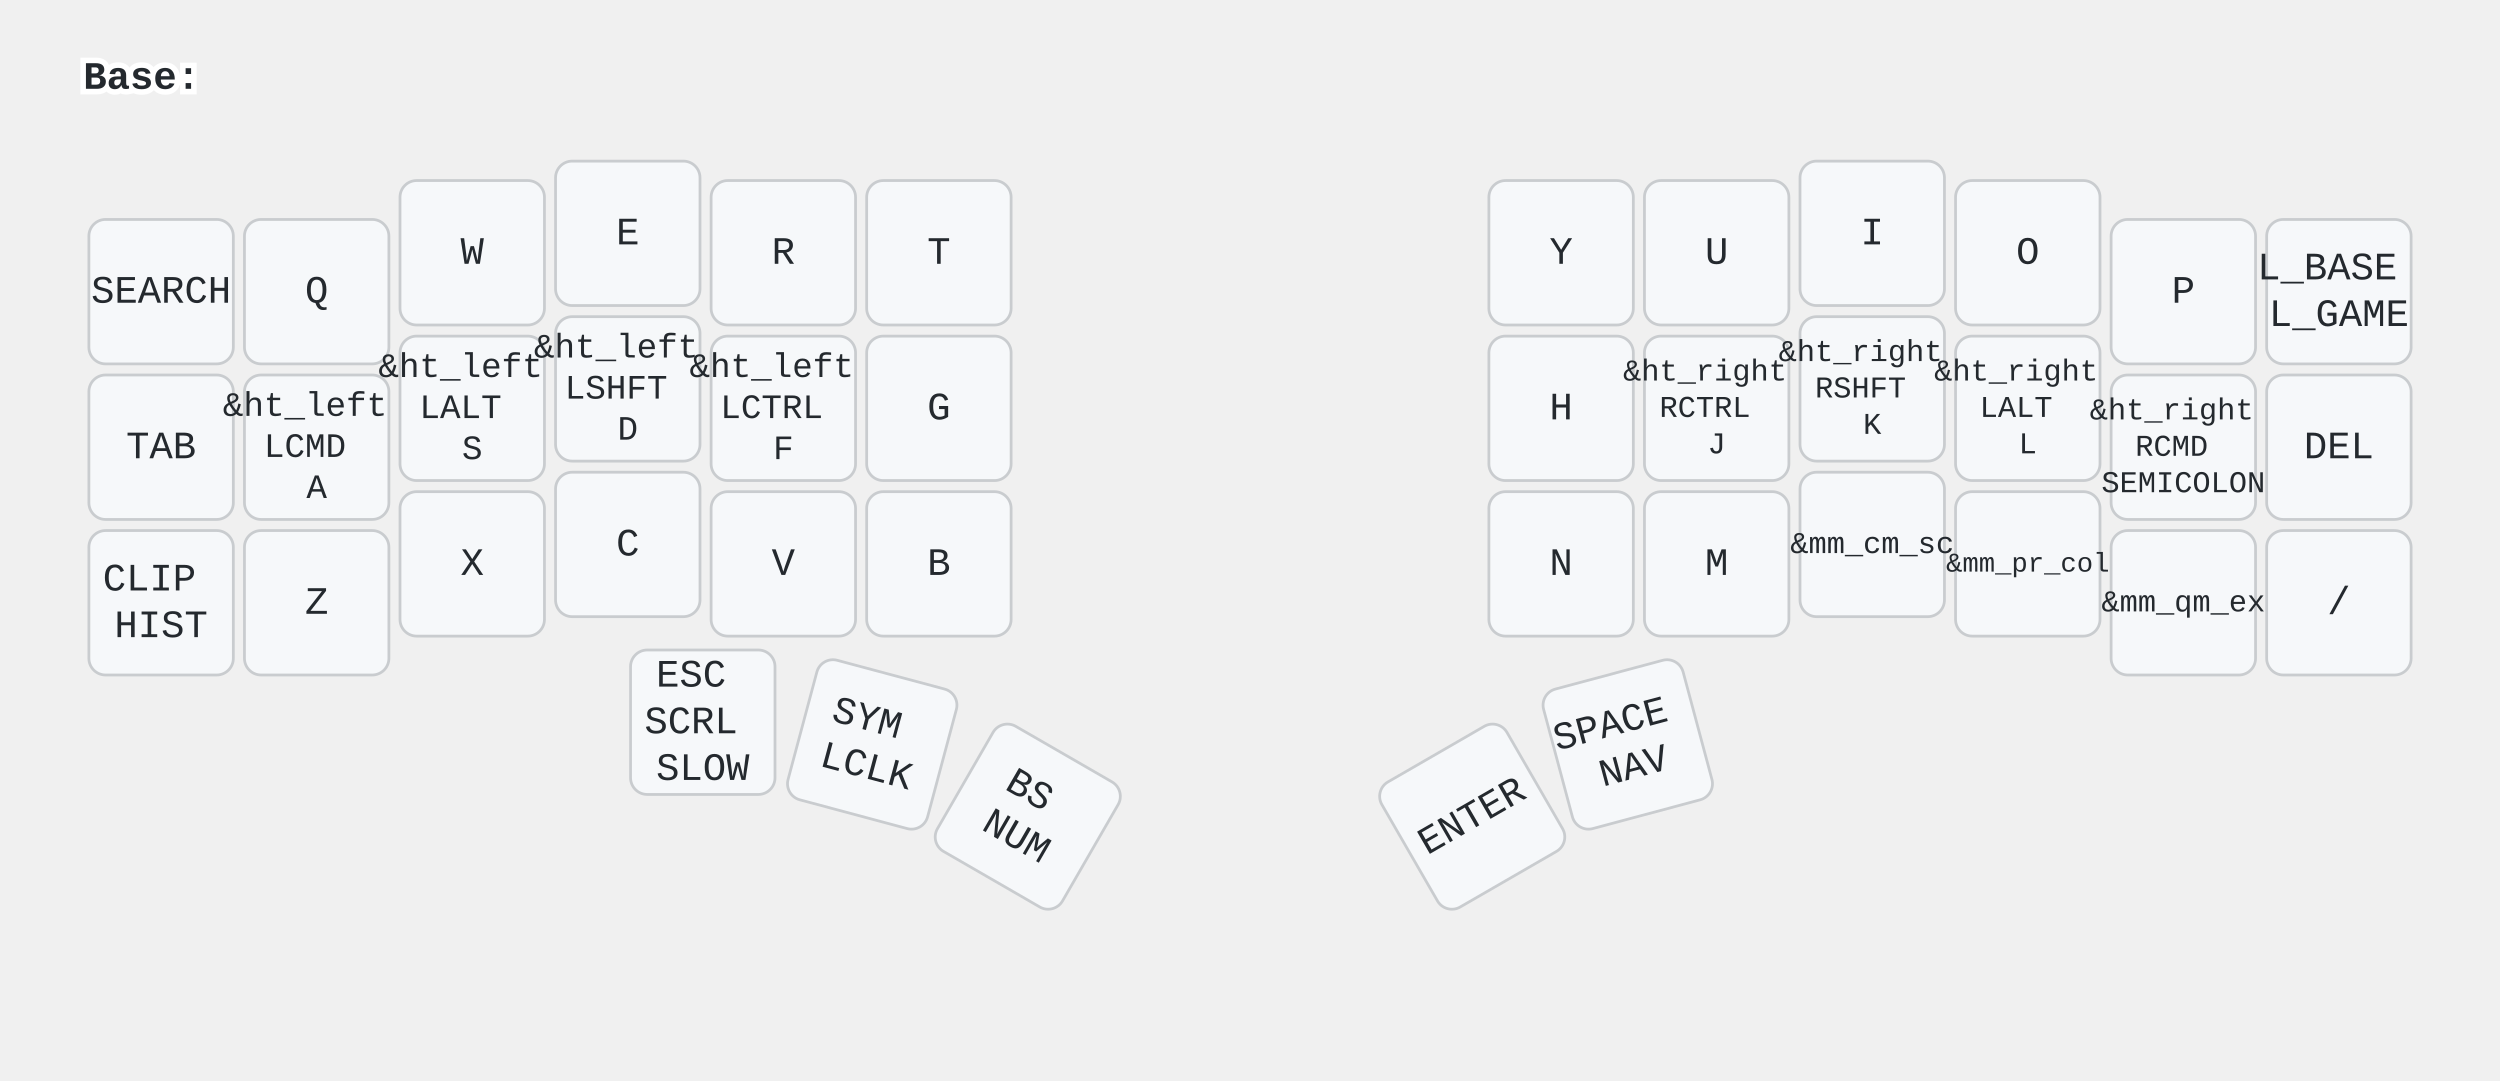
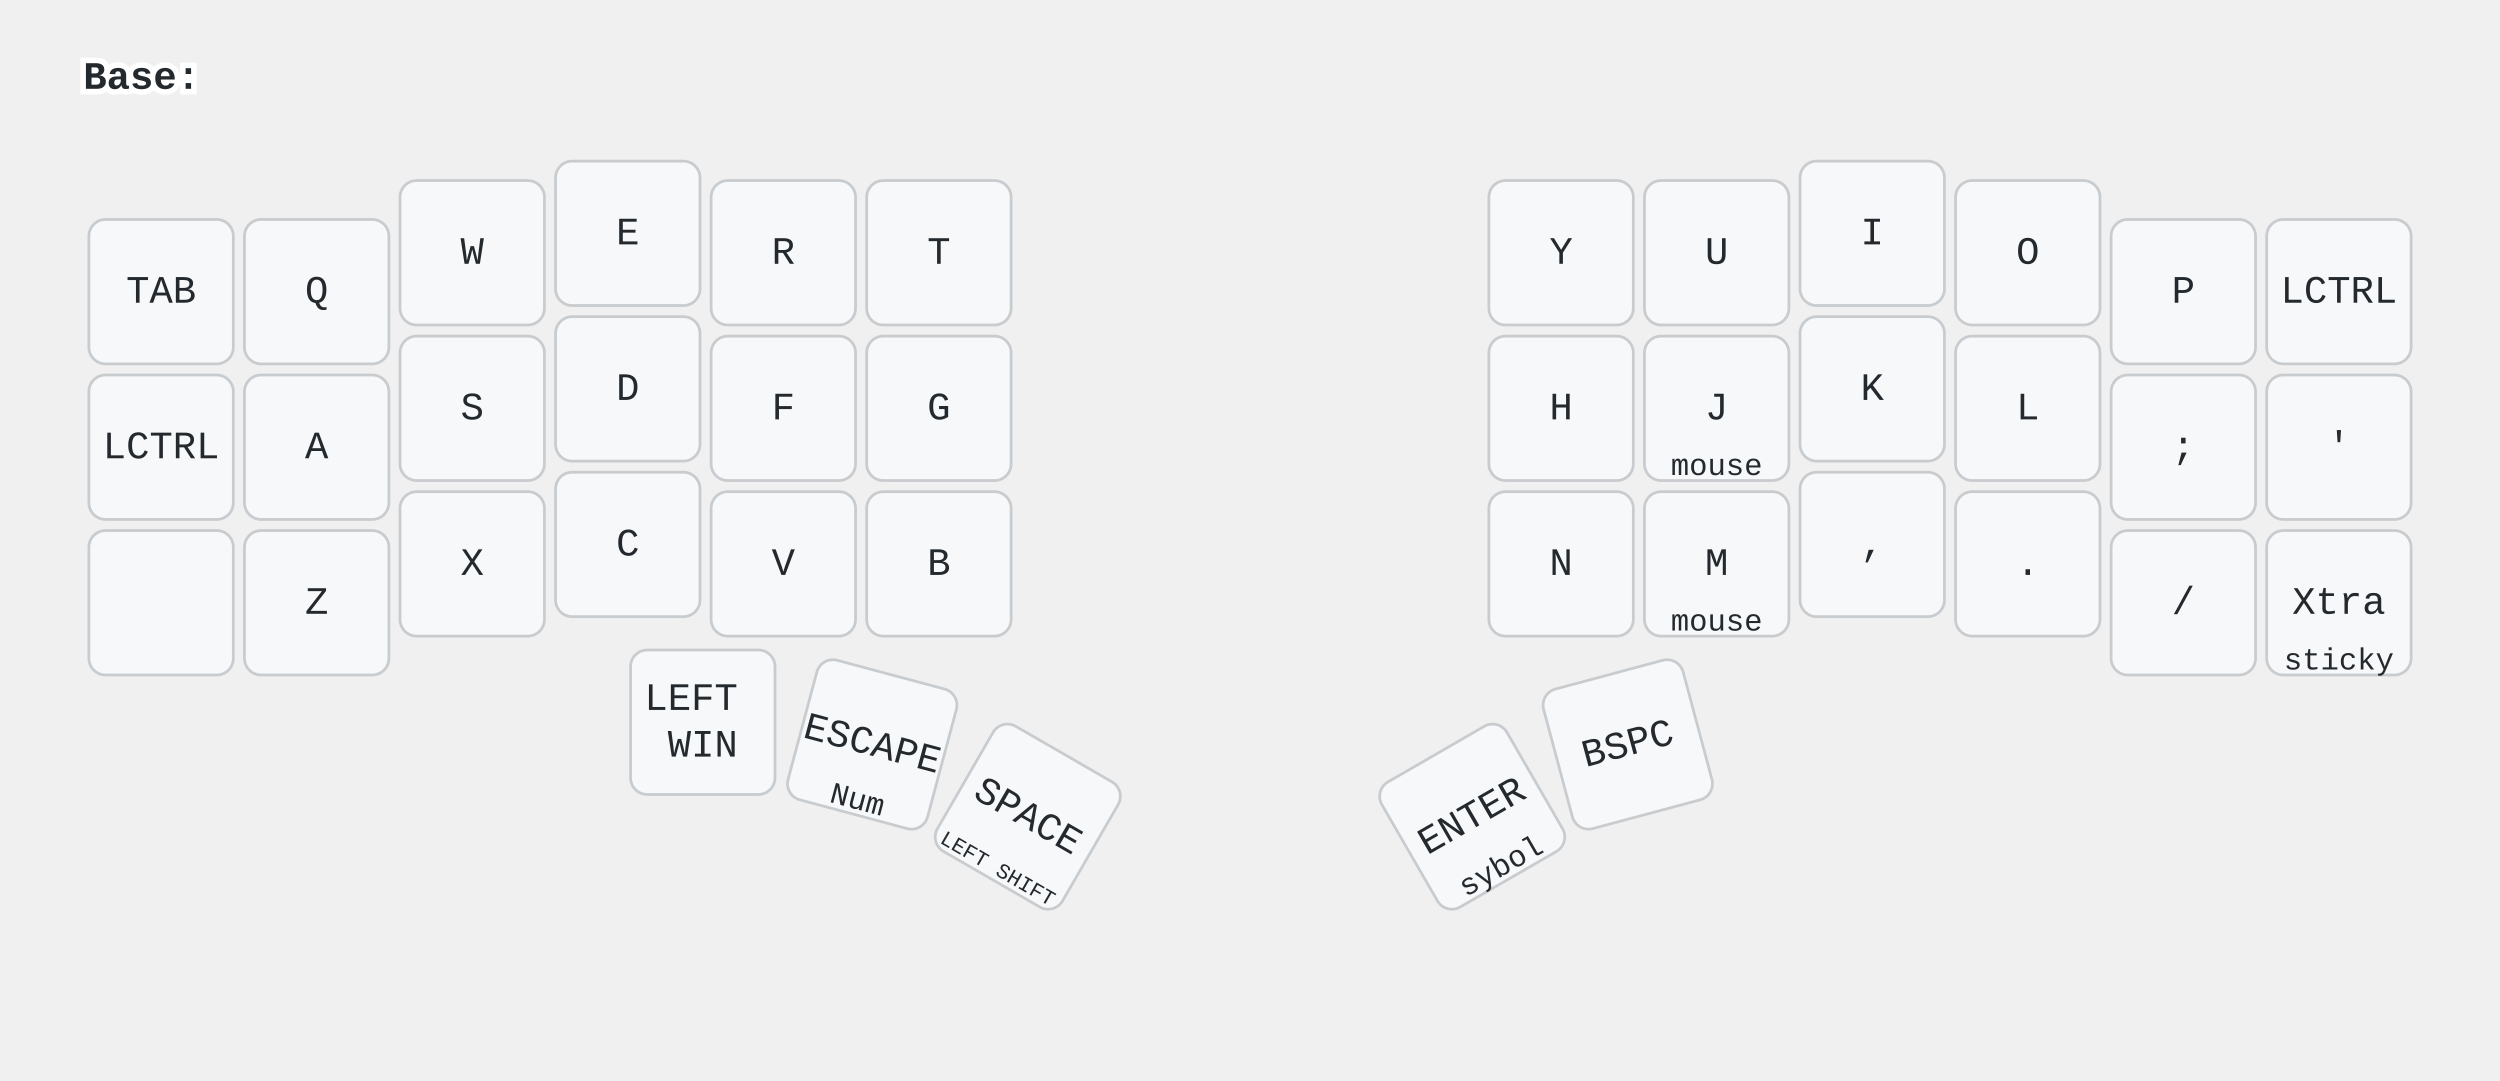
<svg xmlns="http://www.w3.org/2000/svg" width="900" height="389" viewBox="0 0 900 389" class="keymap">
  <style>/* inherit to force styles through use tags */
svg path {
    fill: inherit;
}

/* font and background color specifications */
svg.keymap {
    font-family: SFMono-Regular,Consolas,Liberation Mono,Menlo,monospace;
    font-size: 14px;
    font-kerning: normal;
    text-rendering: optimizeLegibility;
    fill: #24292e;
}

/* default key styling */
rect.key {
    fill: #f6f8fa;
}

rect.key, rect.combo {
    stroke: #c9cccf;
    stroke-width: 1;
}

/* default key side styling, only used is draw_key_sides is set */
rect.side {
    filter: brightness(90%);
}

/* color accent for combo boxes */
rect.combo, rect.combo-separate {
    fill: #cdf;
}

/* color accent for held keys */
rect.held, rect.combo.held {
    fill: #fdd;
}

/* color accent for ghost (optional) keys */
rect.ghost, rect.combo.ghost {
    stroke-dasharray: 4, 4;
    stroke-width: 2;
}

text {
    text-anchor: middle;
    dominant-baseline: middle;
}

/* styling for layer labels */
text.label {
    font-weight: bold;
    text-anchor: start;
    stroke: white;
    stroke-width: 4;
    paint-order: stroke;
}

/* styling for optional footer */
text.footer {
    text-anchor: end;
    dominant-baseline: auto;
    stroke: white;
    stroke-width: 4;
    paint-order: stroke;
}

/* styling for combo tap, and key non-tap label text */
text.combo, text.hold, text.shifted, text.left, text.right, text.tl, text.tr, text.bl, text.br {
    font-size: 11px;
}

text.hold, text.bl, text.br {
    text-anchor: middle;
    dominant-baseline: auto;
}

text.shifted, text.tl, text.tr {
    text-anchor: middle;
    dominant-baseline: hanging;
}

text.left, text.tl, text.bl {
    text-anchor: start;
}

text.right, text.tr, text.br {
    text-anchor: end;
}

text.layer-activator {
    text-decoration: underline;
}

/* styling for hold/shifted label text in combo box */
text.combo.hold, text.combo.shifted, text.combo.left, text.combo.right {
    font-size: 8px;
}

/* lighter symbol for transparent keys */
text.trans {
    fill: #7b7e81;
}

/* styling for combo dendrons */
path.combo {
    stroke-width: 1;
    stroke: gray;
    fill: none;
}

/* Start Tabler Icons Cleanup */
/* cannot use height/width with glyphs */
.icon-tabler &gt; path {
    fill: inherit;
    stroke: inherit;
    stroke-width: 2;
}
/* hide tabler's default box */
.icon-tabler &gt; path[stroke="none"][fill="none"] {
    visibility: hidden;
}
/* End Tabler Icons Cleanup */

@media (prefers-color-scheme: dark) {
svg.keymap { fill: #d1d6db; }
rect.key { fill: #3f4750; }
rect.key, rect.combo { stroke: #60666c; }
rect.combo, rect.combo-separate { fill: #1f3d7a; }
rect.held, rect.combo.held { fill: #854747; }
text.label, text.footer { stroke: black; }
text.trans { fill: #7e8184; }
path.combo { stroke: #7f7f7f; }

}</style>
  <g transform="translate(30, 0)" class="layer-Base">
    <text x="0" y="28" class="label" id="Base">Base:</text>
    <g transform="translate(0, 56)">
      <g transform="translate(28, 49)" class="key keypos-0">
        <rect rx="6" ry="6" x="-26" y="-26" width="52" height="52" class="key" />
-         <text x="0" y="0" class="key tap">SEARCH</text>
+         <text x="0" y="0" class="key tap">TAB</text>
      </g>
      <g transform="translate(84, 49)" class="key keypos-1">
        <rect rx="6" ry="6" x="-26" y="-26" width="52" height="52" class="key" />
        <text x="0" y="0" class="key tap">Q</text>
      </g>
      <g transform="translate(140, 35)" class="key keypos-2">
        <rect rx="6" ry="6" x="-26" y="-26" width="52" height="52" class="key" />
        <text x="0" y="0" class="key tap">W</text>
      </g>
      <g transform="translate(196, 28)" class="key keypos-3">
        <rect rx="6" ry="6" x="-26" y="-26" width="52" height="52" class="key" />
        <text x="0" y="0" class="key tap">E</text>
      </g>
      <g transform="translate(252, 35)" class="key keypos-4">
        <rect rx="6" ry="6" x="-26" y="-26" width="52" height="52" class="key" />
        <text x="0" y="0" class="key tap">R</text>
      </g>
      <g transform="translate(308, 35)" class="key keypos-5">
        <rect rx="6" ry="6" x="-26" y="-26" width="52" height="52" class="key" />
        <text x="0" y="0" class="key tap">T</text>
      </g>
      <g transform="translate(532, 35)" class="key keypos-6">
        <rect rx="6" ry="6" x="-26" y="-26" width="52" height="52" class="key" />
        <text x="0" y="0" class="key tap">Y</text>
      </g>
      <g transform="translate(588, 35)" class="key keypos-7">
        <rect rx="6" ry="6" x="-26" y="-26" width="52" height="52" class="key" />
        <text x="0" y="0" class="key tap">U</text>
      </g>
      <g transform="translate(644, 28)" class="key keypos-8">
        <rect rx="6" ry="6" x="-26" y="-26" width="52" height="52" class="key" />
        <text x="0" y="0" class="key tap">I</text>
      </g>
      <g transform="translate(700, 35)" class="key keypos-9">
        <rect rx="6" ry="6" x="-26" y="-26" width="52" height="52" class="key" />
        <text x="0" y="0" class="key tap">O</text>
      </g>
      <g transform="translate(756, 49)" class="key keypos-10">
        <rect rx="6" ry="6" x="-26" y="-26" width="52" height="52" class="key" />
        <text x="0" y="0" class="key tap">P</text>
      </g>
      <g transform="translate(812, 49)" class="key keypos-11">
        <rect rx="6" ry="6" x="-26" y="-26" width="52" height="52" class="key" />
+         <text x="0" y="0" class="key tap">LCTRL</text>
+       </g>
+       <g transform="translate(28, 105)" class="key keypos-12">
+         <rect rx="6" ry="6" x="-26" y="-26" width="52" height="52" class="key" />
+         <text x="0" y="0" class="key tap">LCTRL</text>
+       </g>
+       <g transform="translate(84, 105)" class="key keypos-13">
+         <rect rx="6" ry="6" x="-26" y="-26" width="52" height="52" class="key" />
+         <text x="0" y="0" class="key tap">A</text>
+       </g>
+       <g transform="translate(140, 91)" class="key keypos-14">
+         <rect rx="6" ry="6" x="-26" y="-26" width="52" height="52" class="key" />
+         <text x="0" y="0" class="key tap">S</text>
+       </g>
+       <g transform="translate(196, 84)" class="key keypos-15">
+         <rect rx="6" ry="6" x="-26" y="-26" width="52" height="52" class="key" />
+         <text x="0" y="0" class="key tap">D</text>
+       </g>
+       <g transform="translate(252, 91)" class="key keypos-16">
+         <rect rx="6" ry="6" x="-26" y="-26" width="52" height="52" class="key" />
+         <text x="0" y="0" class="key tap">F</text>
+       </g>
+       <g transform="translate(308, 91)" class="key keypos-17">
+         <rect rx="6" ry="6" x="-26" y="-26" width="52" height="52" class="key" />
+         <text x="0" y="0" class="key tap">G</text>
+       </g>
+       <g transform="translate(532, 91)" class="key keypos-18">
+         <rect rx="6" ry="6" x="-26" y="-26" width="52" height="52" class="key" />
+         <text x="0" y="0" class="key tap">H</text>
+       </g>
+       <g transform="translate(588, 91)" class="key keypos-19">
+         <rect rx="6" ry="6" x="-26" y="-26" width="52" height="52" class="key" />
+         <text x="0" y="0" class="key tap">J</text>
+         <text x="0" y="24" class="key hold">mouse</text>
+       </g>
+       <g transform="translate(644, 84)" class="key keypos-20">
+         <rect rx="6" ry="6" x="-26" y="-26" width="52" height="52" class="key" />
+         <text x="0" y="0" class="key tap">K</text>
+       </g>
+       <g transform="translate(700, 91)" class="key keypos-21">
+         <rect rx="6" ry="6" x="-26" y="-26" width="52" height="52" class="key" />
+         <text x="0" y="0" class="key tap">L</text>
+       </g>
+       <g transform="translate(756, 105)" class="key keypos-22">
+         <rect rx="6" ry="6" x="-26" y="-26" width="52" height="52" class="key" />
+         <text x="0" y="0" class="key tap">;</text>
+       </g>
+       <g transform="translate(812, 105)" class="key keypos-23">
+         <rect rx="6" ry="6" x="-26" y="-26" width="52" height="52" class="key" />
+         <text x="0" y="0" class="key tap">'</text>
+       </g>
+       <g transform="translate(28, 161)" class="key keypos-24">
+         <rect rx="6" ry="6" x="-26" y="-26" width="52" height="52" class="key" />
+       </g>
+       <g transform="translate(84, 161)" class="key keypos-25">
+         <rect rx="6" ry="6" x="-26" y="-26" width="52" height="52" class="key" />
+         <text x="0" y="0" class="key tap">Z</text>
+       </g>
+       <g transform="translate(140, 147)" class="key keypos-26">
+         <rect rx="6" ry="6" x="-26" y="-26" width="52" height="52" class="key" />
+         <text x="0" y="0" class="key tap">X</text>
+       </g>
+       <g transform="translate(196, 140)" class="key keypos-27">
+         <rect rx="6" ry="6" x="-26" y="-26" width="52" height="52" class="key" />
+         <text x="0" y="0" class="key tap">C</text>
+       </g>
+       <g transform="translate(252, 147)" class="key keypos-28">
+         <rect rx="6" ry="6" x="-26" y="-26" width="52" height="52" class="key" />
+         <text x="0" y="0" class="key tap">V</text>
+       </g>
+       <g transform="translate(308, 147)" class="key keypos-29">
+         <rect rx="6" ry="6" x="-26" y="-26" width="52" height="52" class="key" />
+         <text x="0" y="0" class="key tap">B</text>
+       </g>
+       <g transform="translate(532, 147)" class="key keypos-30">
+         <rect rx="6" ry="6" x="-26" y="-26" width="52" height="52" class="key" />
+         <text x="0" y="0" class="key tap">N</text>
+       </g>
+       <g transform="translate(588, 147)" class="key keypos-31">
+         <rect rx="6" ry="6" x="-26" y="-26" width="52" height="52" class="key" />
+         <text x="0" y="0" class="key tap">M</text>
+         <text x="0" y="24" class="key hold">mouse</text>
+       </g>
+       <g transform="translate(644, 140)" class="key keypos-32">
+         <rect rx="6" ry="6" x="-26" y="-26" width="52" height="52" class="key" />
+         <text x="0" y="0" class="key tap">,</text>
+       </g>
+       <g transform="translate(700, 147)" class="key keypos-33">
+         <rect rx="6" ry="6" x="-26" y="-26" width="52" height="52" class="key" />
+         <text x="0" y="0" class="key tap">.</text>
+       </g>
+       <g transform="translate(756, 161)" class="key keypos-34">
+         <rect rx="6" ry="6" x="-26" y="-26" width="52" height="52" class="key" />
+         <text x="0" y="0" class="key tap">/</text>
+       </g>
+       <g transform="translate(812, 161)" class="key keypos-35">
+         <rect rx="6" ry="6" x="-26" y="-26" width="52" height="52" class="key" />
+         <text x="0" y="0" class="key tap">Xtra</text>
+         <text x="0" y="24" class="key hold">sticky</text>
+       </g>
+       <g transform="translate(223, 204)" class="key keypos-36">
+         <rect rx="6" ry="6" x="-26" y="-26" width="52" height="52" class="key" />
        <text x="0" y="0" class="key tap">
-           <tspan x="0" dy="-0.6em">L_BASE</tspan>
-           <tspan x="0" dy="1.2em">L_GAME</tspan>
+           <tspan x="0" dy="-0.6em">LEFT</tspan>
+           <tspan x="0" dy="1.2em">WIN</tspan>
        </text>
      </g>
-       <g transform="translate(28, 105)" class="key keypos-12">
-         <rect rx="6" ry="6" x="-26" y="-26" width="52" height="52" class="key" />
-         <text x="0" y="0" class="key tap">TAB</text>
-       </g>
-       <g transform="translate(84, 105)" class="key keypos-13">
-         <rect rx="6" ry="6" x="-26" y="-26" width="52" height="52" class="key" />
-         <text x="0" y="0" class="key tap">
-           <tspan x="0" dy="-1.2em" style="font-size: 88%">&amp;ht_left</tspan>
-           <tspan x="0" dy="1.2em" style="font-size: 88%">LCMD</tspan>
-           <tspan x="0" dy="1.2em" style="font-size: 88%">A</tspan>
+       <g transform="translate(284, 212) rotate(15.0)" class="key keypos-37">
+         <rect rx="6" ry="6" x="-26" y="-26" width="52" height="52" class="key" />
+         <text x="0" y="0" class="key tap">ESCAPE</text>
+         <text x="0" y="24" class="key hold">Num</text>
+       </g>
+       <g transform="translate(340, 238) rotate(30.0)" class="key keypos-38">
+         <rect rx="6" ry="6" x="-26" y="-26" width="52" height="52" class="key" />
+         <text x="0" y="0" class="key tap">SPACE</text>
+         <text x="0" y="24" class="key hold">
+           <tspan style="font-size: 70%">LEFT SHIFT</tspan>
        </text>
      </g>
-       <g transform="translate(140, 91)" class="key keypos-14">
-         <rect rx="6" ry="6" x="-26" y="-26" width="52" height="52" class="key" />
-         <text x="0" y="0" class="key tap">
-           <tspan x="0" dy="-1.2em" style="font-size: 88%">&amp;ht_left</tspan>
-           <tspan x="0" dy="1.2em" style="font-size: 88%">LALT</tspan>
-           <tspan x="0" dy="1.2em" style="font-size: 88%">S</tspan>
-         </text>
-       </g>
-       <g transform="translate(196, 84)" class="key keypos-15">
-         <rect rx="6" ry="6" x="-26" y="-26" width="52" height="52" class="key" />
-         <text x="0" y="0" class="key tap">
-           <tspan x="0" dy="-1.2em" style="font-size: 88%">&amp;ht_left</tspan>
-           <tspan x="0" dy="1.2em" style="font-size: 88%">LSHFT</tspan>
-           <tspan x="0" dy="1.2em" style="font-size: 88%">D</tspan>
-         </text>
-       </g>
-       <g transform="translate(252, 91)" class="key keypos-16">
-         <rect rx="6" ry="6" x="-26" y="-26" width="52" height="52" class="key" />
-         <text x="0" y="0" class="key tap">
-           <tspan x="0" dy="-1.2em" style="font-size: 88%">&amp;ht_left</tspan>
-           <tspan x="0" dy="1.2em" style="font-size: 88%">LCTRL</tspan>
-           <tspan x="0" dy="1.2em" style="font-size: 88%">F</tspan>
-         </text>
-       </g>
-       <g transform="translate(308, 91)" class="key keypos-17">
-         <rect rx="6" ry="6" x="-26" y="-26" width="52" height="52" class="key" />
-         <text x="0" y="0" class="key tap">G</text>
-       </g>
-       <g transform="translate(532, 91)" class="key keypos-18">
-         <rect rx="6" ry="6" x="-26" y="-26" width="52" height="52" class="key" />
-         <text x="0" y="0" class="key tap">H</text>
-       </g>
-       <g transform="translate(588, 91)" class="key keypos-19">
-         <rect rx="6" ry="6" x="-26" y="-26" width="52" height="52" class="key" />
-         <text x="0" y="0" class="key tap">
-           <tspan x="0" dy="-1.2em" style="font-size: 78%">&amp;ht_right</tspan>
-           <tspan x="0" dy="1.2em" style="font-size: 78%">RCTRL</tspan>
-           <tspan x="0" dy="1.2em" style="font-size: 78%">J</tspan>
-         </text>
-       </g>
-       <g transform="translate(644, 84)" class="key keypos-20">
-         <rect rx="6" ry="6" x="-26" y="-26" width="52" height="52" class="key" />
-         <text x="0" y="0" class="key tap">
-           <tspan x="0" dy="-1.2em" style="font-size: 78%">&amp;ht_right</tspan>
-           <tspan x="0" dy="1.2em" style="font-size: 78%">RSHFT</tspan>
-           <tspan x="0" dy="1.2em" style="font-size: 78%">K</tspan>
-         </text>
-       </g>
-       <g transform="translate(700, 91)" class="key keypos-21">
-         <rect rx="6" ry="6" x="-26" y="-26" width="52" height="52" class="key" />
-         <text x="0" y="0" class="key tap">
-           <tspan x="0" dy="-1.2em" style="font-size: 78%">&amp;ht_right</tspan>
-           <tspan x="0" dy="1.2em" style="font-size: 78%">LALT</tspan>
-           <tspan x="0" dy="1.2em" style="font-size: 78%">L</tspan>
-         </text>
-       </g>
-       <g transform="translate(756, 105)" class="key keypos-22">
-         <rect rx="6" ry="6" x="-26" y="-26" width="52" height="52" class="key" />
-         <text x="0" y="0" class="key tap">
-           <tspan x="0" dy="-1.2em" style="font-size: 78%">&amp;ht_right</tspan>
-           <tspan x="0" dy="1.2em" style="font-size: 78%">RCMD</tspan>
-           <tspan x="0" dy="1.2em" style="font-size: 78%">SEMICOLON</tspan>
-         </text>
-       </g>
-       <g transform="translate(812, 105)" class="key keypos-23">
-         <rect rx="6" ry="6" x="-26" y="-26" width="52" height="52" class="key" />
-         <text x="0" y="0" class="key tap">DEL</text>
-       </g>
-       <g transform="translate(28, 161)" class="key keypos-24">
-         <rect rx="6" ry="6" x="-26" y="-26" width="52" height="52" class="key" />
-         <text x="0" y="0" class="key tap">
-           <tspan x="0" dy="-0.6em">CLIP</tspan>
-           <tspan x="0" dy="1.2em">HIST</tspan>
-         </text>
-       </g>
-       <g transform="translate(84, 161)" class="key keypos-25">
-         <rect rx="6" ry="6" x="-26" y="-26" width="52" height="52" class="key" />
-         <text x="0" y="0" class="key tap">Z</text>
-       </g>
-       <g transform="translate(140, 147)" class="key keypos-26">
-         <rect rx="6" ry="6" x="-26" y="-26" width="52" height="52" class="key" />
-         <text x="0" y="0" class="key tap">X</text>
-       </g>
-       <g transform="translate(196, 140)" class="key keypos-27">
-         <rect rx="6" ry="6" x="-26" y="-26" width="52" height="52" class="key" />
-         <text x="0" y="0" class="key tap">C</text>
-       </g>
-       <g transform="translate(252, 147)" class="key keypos-28">
-         <rect rx="6" ry="6" x="-26" y="-26" width="52" height="52" class="key" />
-         <text x="0" y="0" class="key tap">V</text>
-       </g>
-       <g transform="translate(308, 147)" class="key keypos-29">
-         <rect rx="6" ry="6" x="-26" y="-26" width="52" height="52" class="key" />
-         <text x="0" y="0" class="key tap">B</text>
-       </g>
-       <g transform="translate(532, 147)" class="key keypos-30">
-         <rect rx="6" ry="6" x="-26" y="-26" width="52" height="52" class="key" />
-         <text x="0" y="0" class="key tap">N</text>
-       </g>
-       <g transform="translate(588, 147)" class="key keypos-31">
-         <rect rx="6" ry="6" x="-26" y="-26" width="52" height="52" class="key" />
-         <text x="0" y="0" class="key tap">M</text>
-       </g>
-       <g transform="translate(644, 140)" class="key keypos-32">
-         <rect rx="6" ry="6" x="-26" y="-26" width="52" height="52" class="key" />
-         <text x="0" y="0" class="key tap">
-           <tspan style="font-size: 78%">&amp;mm_cm_sc</tspan>
-         </text>
-       </g>
-       <g transform="translate(700, 147)" class="key keypos-33">
-         <rect rx="6" ry="6" x="-26" y="-26" width="52" height="52" class="key" />
-         <text x="0" y="0" class="key tap">
-           <tspan style="font-size: 70%">&amp;mm_pr_col</tspan>
-         </text>
-       </g>
-       <g transform="translate(756, 161)" class="key keypos-34">
-         <rect rx="6" ry="6" x="-26" y="-26" width="52" height="52" class="key" />
-         <text x="0" y="0" class="key tap">
-           <tspan style="font-size: 78%">&amp;mm_qm_ex</tspan>
-         </text>
-       </g>
-       <g transform="translate(812, 161)" class="key keypos-35">
-         <rect rx="6" ry="6" x="-26" y="-26" width="52" height="52" class="key" />
-         <text x="0" y="0" class="key tap">/</text>
-       </g>
-       <g transform="translate(223, 204)" class="key keypos-36">
-         <rect rx="6" ry="6" x="-26" y="-26" width="52" height="52" class="key" />
-         <text x="0" y="0" class="key tap">
-           <tspan x="0" dy="-1.2em">ESC</tspan>
-           <tspan x="0" dy="1.2em">SCRL</tspan>
-           <tspan x="0" dy="1.2em">SLOW</tspan>
-         </text>
-       </g>
-       <g transform="translate(284, 212) rotate(15.0)" class="key keypos-37">
-         <rect rx="6" ry="6" x="-26" y="-26" width="52" height="52" class="key" />
-         <text x="0" y="0" class="key tap">
-           <tspan x="0" dy="-0.6em">SYM</tspan>
-           <tspan x="0" dy="1.2em">LCLK</tspan>
-         </text>
-       </g>
-       <g transform="translate(340, 238) rotate(30.0)" class="key keypos-38">
-         <rect rx="6" ry="6" x="-26" y="-26" width="52" height="52" class="key" />
-         <text x="0" y="0" class="key tap">
-           <tspan x="0" dy="-0.6em">BS</tspan>
-           <tspan x="0" dy="1.2em">NUM</tspan>
-         </text>
-       </g>
      <g transform="translate(500, 238) rotate(-30.0)" class="key keypos-39">
        <rect rx="6" ry="6" x="-26" y="-26" width="52" height="52" class="key" />
        <text x="0" y="0" class="key tap">ENTER</text>
+         <text x="0" y="24" class="key hold">sybol</text>
      </g>
      <g transform="translate(556, 212) rotate(-15.0)" class="key keypos-40">
        <rect rx="6" ry="6" x="-26" y="-26" width="52" height="52" class="key" />
-         <text x="0" y="0" class="key tap">
-           <tspan x="0" dy="-0.6em">SPACE</tspan>
-           <tspan x="0" dy="1.2em">NAV</tspan>
-         </text>
+         <text x="0" y="0" class="key tap">BSPC</text>
      </g>
    </g>
  </g>
</svg>
